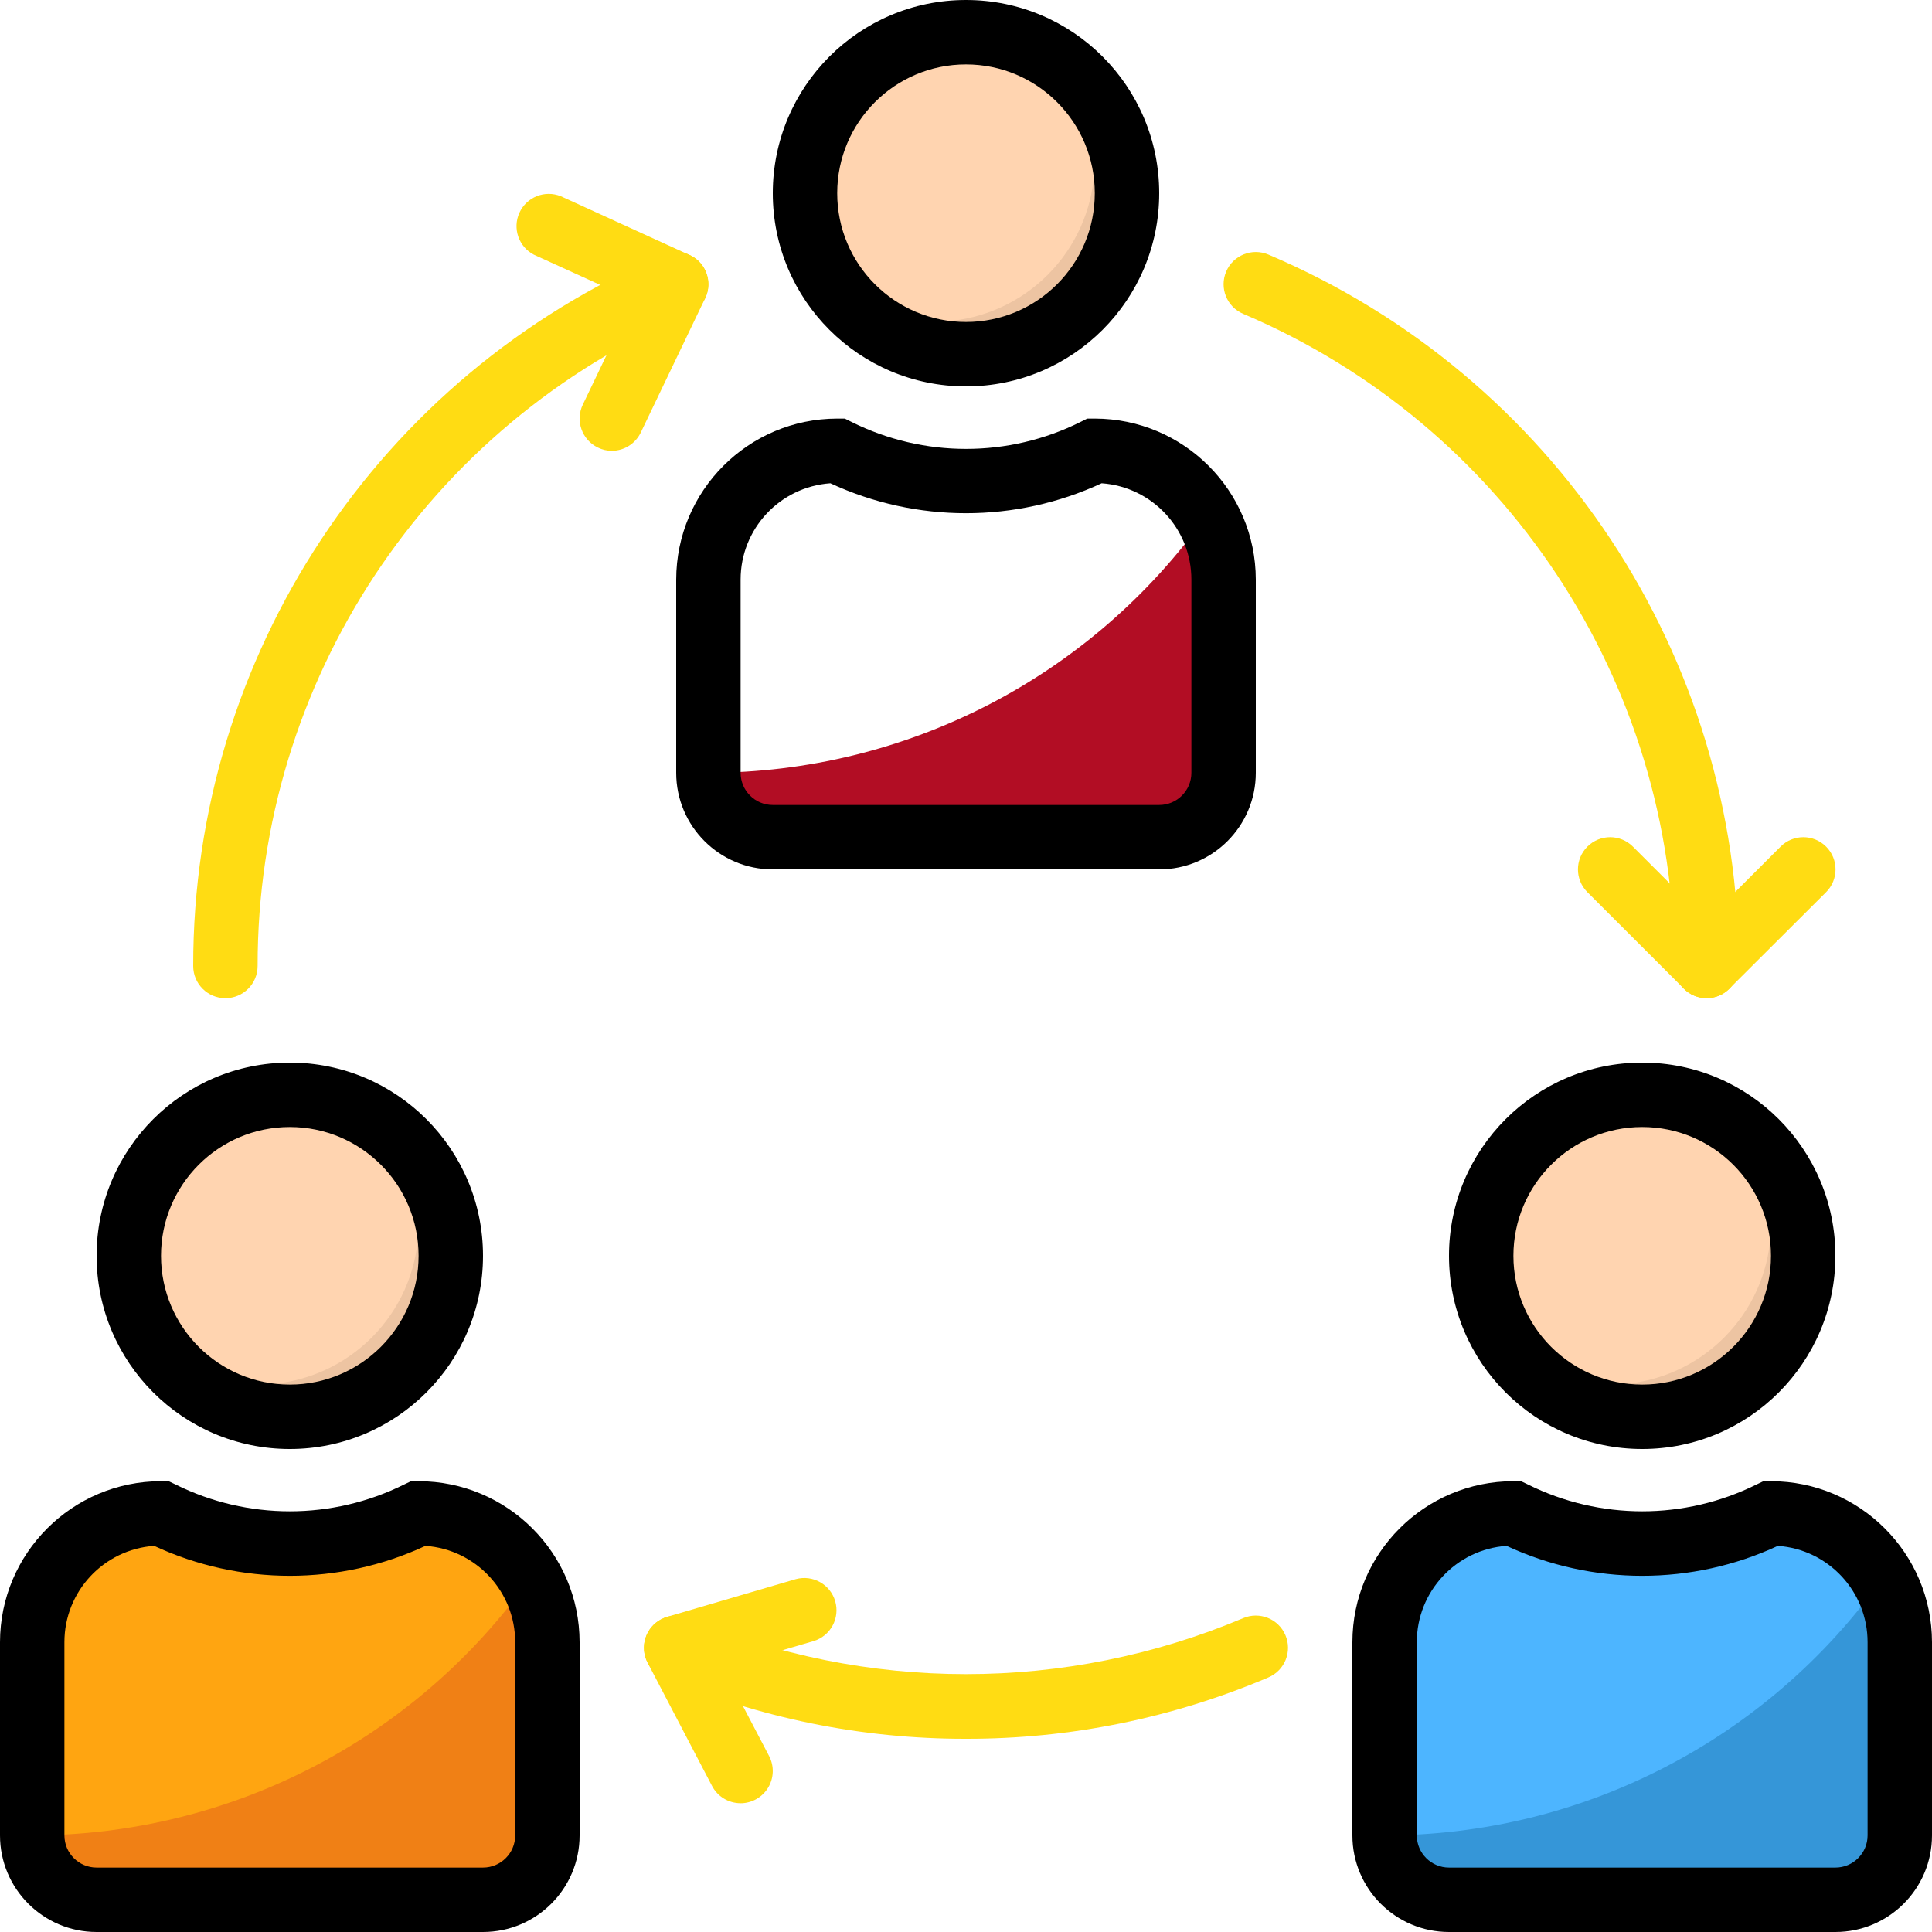
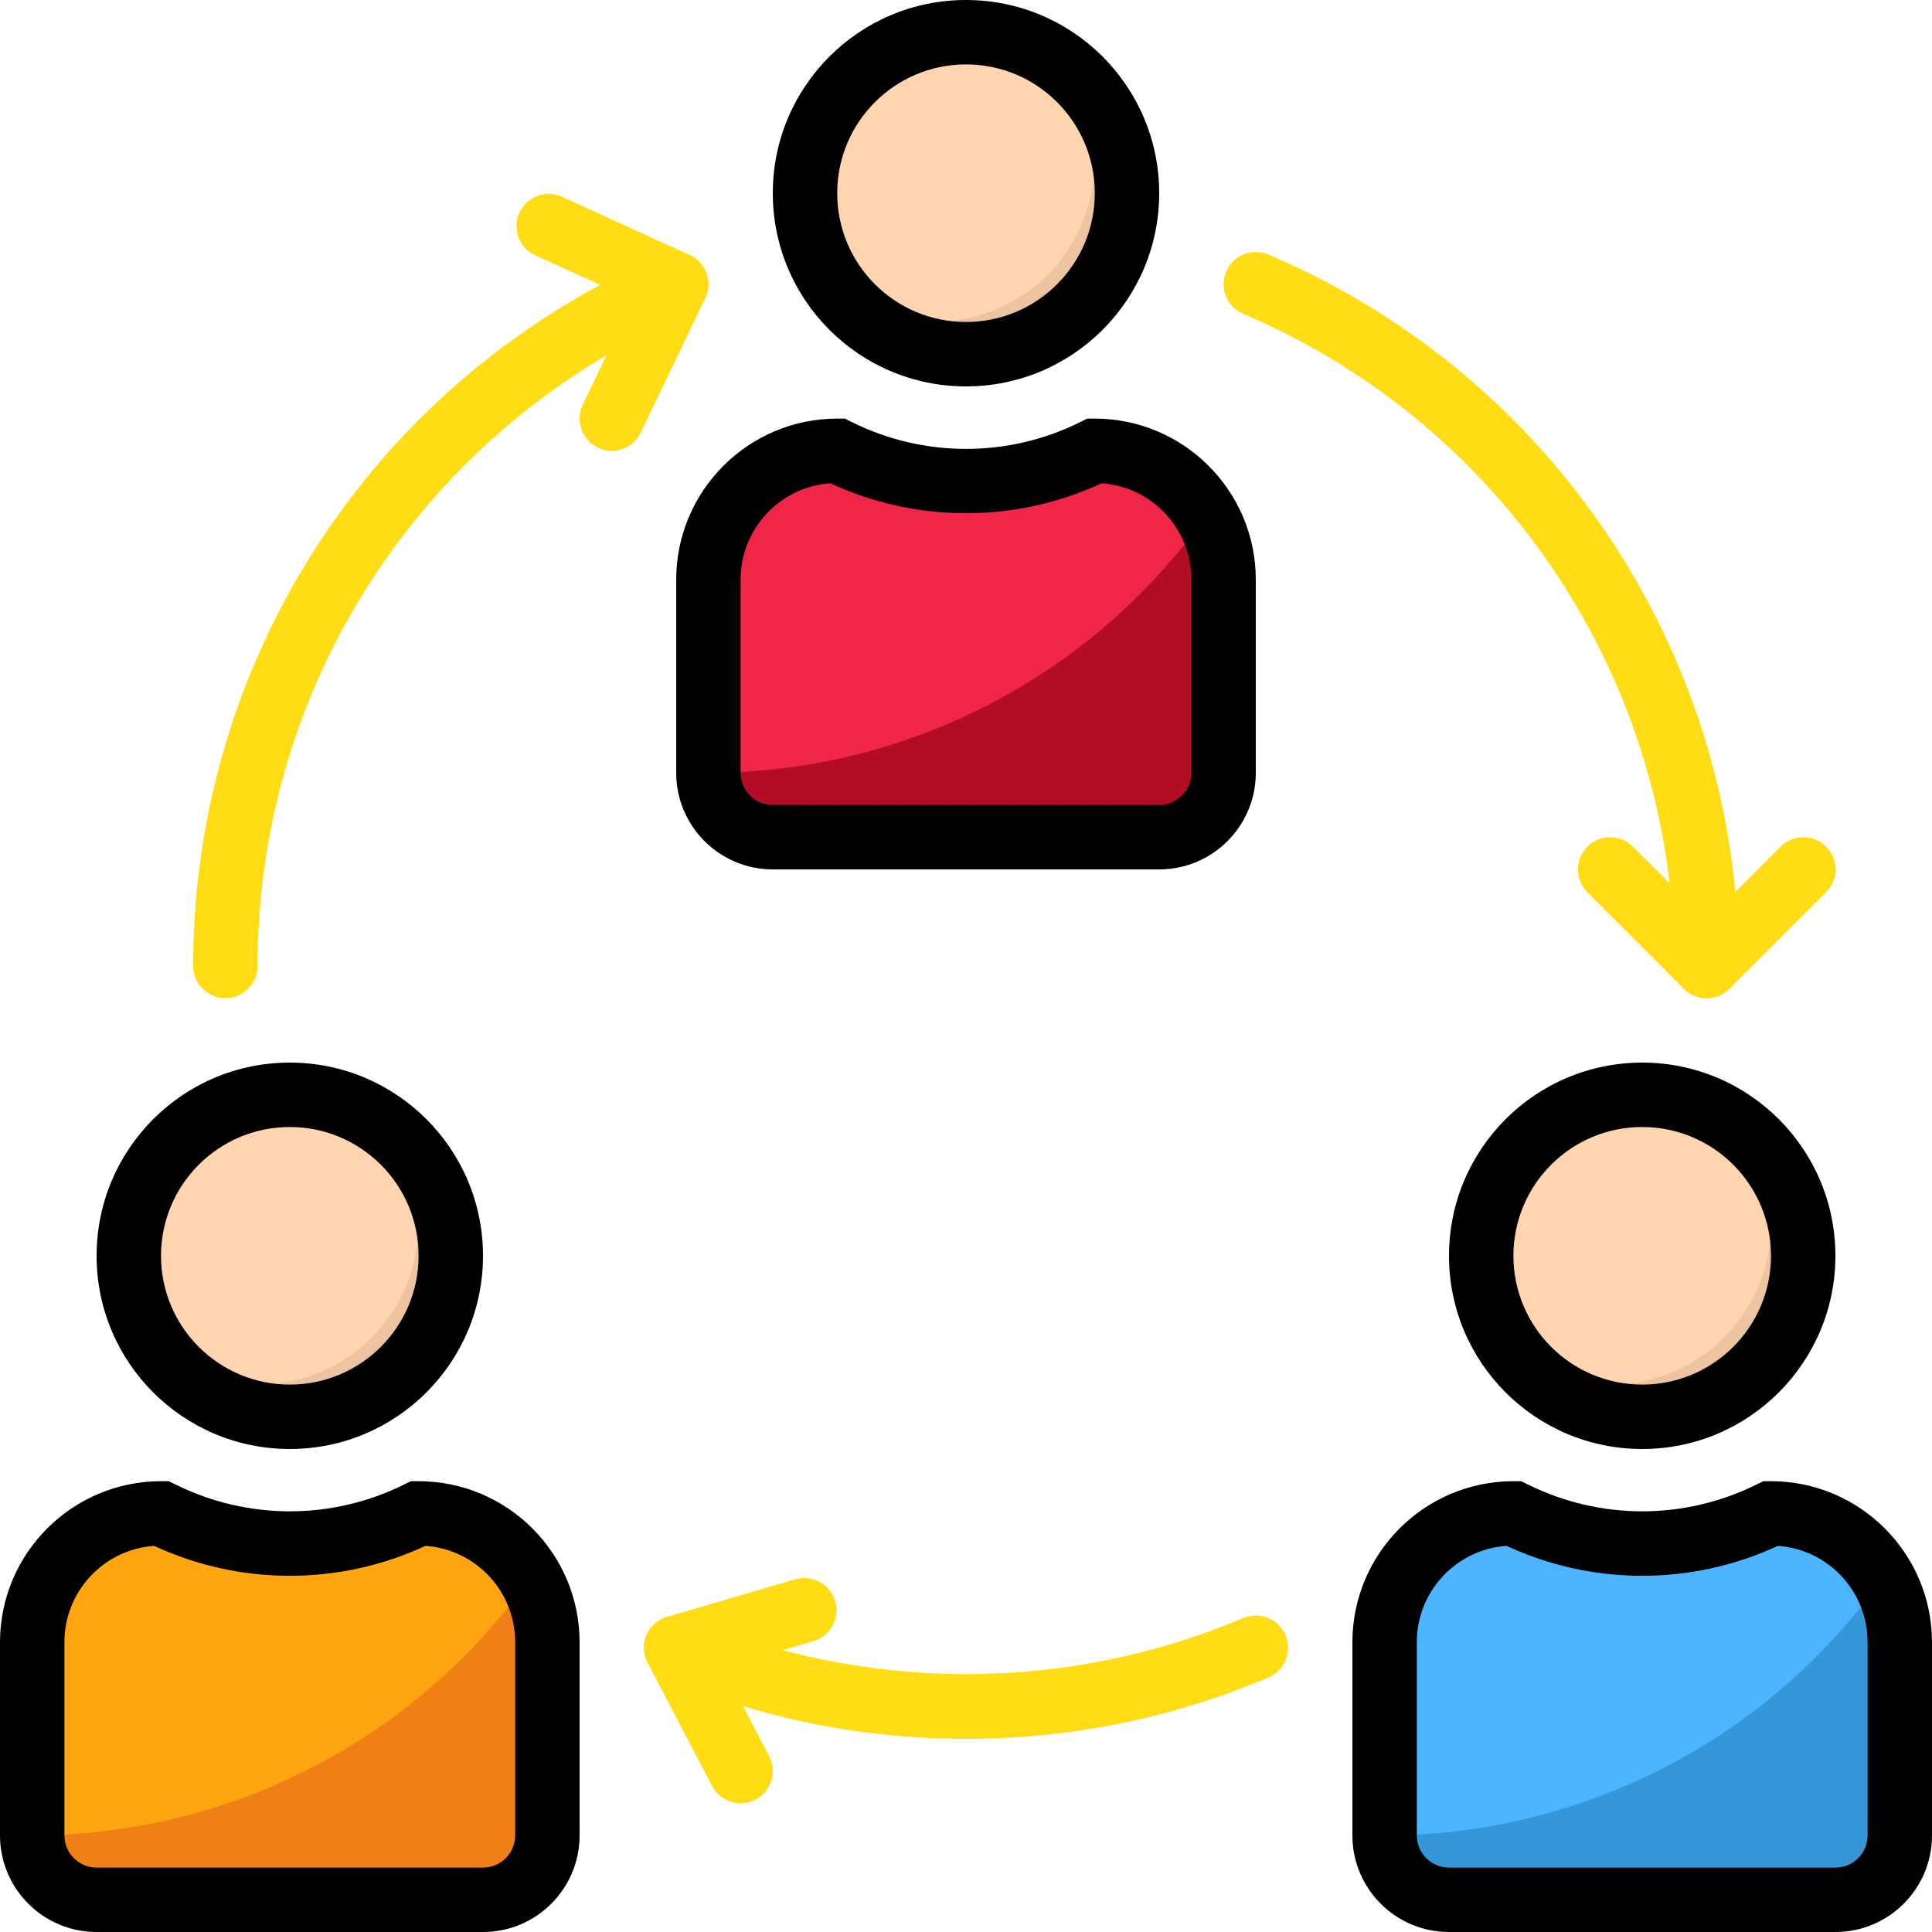
<svg xmlns="http://www.w3.org/2000/svg" viewBox="0 0 512 512">
  <defs>
-     <style>.cls-1{fill:#ffd4b0;}.cls-2{fill:#ffdc13;}.cls-3{fill:#edc4a2;}.cls-4{fill:#b20d24;}.cls-5{fill:#ffa511;}.cls-6{fill:#f08015;}.cls-7{fill:#4db5ff;}.cls-8{fill:#3596d8;}</style>
+     <style>.cls-1{fill:#ef2648;}.cls-2{fill:#ffd4b0;}.cls-3{fill:#ffdc13;}.cls-4{fill:#edc4a2;}.cls-5{fill:#b20d24;}.cls-6{fill:#ffa511;}.cls-7{fill:#f08015;}.cls-8{fill:#4db5ff;}.cls-9{fill:#3596d8;}</style>
  </defs>
  <g id="Layer_2" data-name="Layer 2">
    <g id="Capa_1" data-name="Capa 1">
-       <circle class="cls-1" cx="256" cy="51.2" r="42.67" />
-       <path class="cls-2" d="M59.73,264.53A8.53,8.53,0,0,1,51.2,256,204.61,204.61,0,0,1,175.85,67.47a8.53,8.53,0,0,1,6.7,15.7h0A187.56,187.56,0,0,0,68.27,256,8.54,8.54,0,0,1,59.73,264.53Z" />
-       <path class="cls-2" d="M452.27,264.53a8.54,8.54,0,0,1-8.54-8.53A187.56,187.56,0,0,0,329.45,83.17a8.53,8.53,0,0,1,6.7-15.7A204.61,204.61,0,0,1,460.8,256,8.53,8.53,0,0,1,452.27,264.53Z" />
-       <path class="cls-2" d="M256,460.8a203.86,203.86,0,0,1-80.15-16.27,8.53,8.53,0,1,1,6.7-15.7,189.25,189.25,0,0,0,146.9,0,8.53,8.53,0,1,1,6.7,15.7A203.86,203.86,0,0,1,256,460.8Z" />
-       <path class="cls-2" d="M196.27,477.87a8.52,8.52,0,0,1-7.58-4.59l-17.07-32.65a8.53,8.53,0,0,1,3.61-11.51,10,10,0,0,1,1.56-.64l34.14-10a8.54,8.54,0,0,1,4.79,16.39l-24.16,7.08,12.27,23.44a8.55,8.55,0,0,1-7.56,12.49Z" />
-       <path class="cls-2" d="M452.27,264.53a8.51,8.51,0,0,1-6-2.5l-25.6-25.6a8.53,8.53,0,0,1,12.07-12.06l19.57,19.56,19.56-19.56a8.53,8.53,0,0,1,12.07,12.06L458.3,262A8.49,8.49,0,0,1,452.27,264.53Z" />
-       <path class="cls-2" d="M162.13,119.47a8.25,8.25,0,0,1-3.68-.86,8.53,8.53,0,0,1-4-11.38l13.31-27.77L141.53,67.52A8.54,8.54,0,0,1,148.62,52l34.13,15.59a8.54,8.54,0,0,1,4.18,11.33l-.05.1-17.07,35.61A8.54,8.54,0,0,1,162.13,119.47Z" />
-       <path class="cls-3" d="M281.5,17.17A42.49,42.49,0,0,1,222,76.7,42.55,42.55,0,1,0,281.5,17.17Z" />
-       <circle class="cls-1" cx="435.2" cy="332.8" r="42.67" />
-       <path class="cls-3" d="M460.7,298.77a42.49,42.49,0,0,1-59.53,59.53,42.55,42.55,0,1,0,59.53-59.53Z" />
-       <circle class="cls-1" cx="76.8" cy="332.8" r="42.67" />
-       <path class="cls-3" d="M102.3,298.77A42.49,42.49,0,0,1,42.77,358.3a42.55,42.55,0,1,0,59.53-59.53Z" />
-       <path class="cls-4" d="M187.73,204.8a17.07,17.07,0,0,0,17.07,17.07H307.2a17.07,17.07,0,0,0,17.07-17.07V153.6a33.73,33.73,0,0,0-4.64-16.88A161.81,161.81,0,0,1,187.73,204.8Z" />
-       <path class="cls-5" d="M8.53,486.4V435.2a34.14,34.14,0,0,1,34.14-34.13h0a76.33,76.33,0,0,0,68.26,0h0a34.14,34.14,0,0,1,34.14,34.13v51.2A17.07,17.07,0,0,1,128,503.47H25.6A17.07,17.07,0,0,1,8.53,486.4Z" />
-       <path class="cls-6" d="M8.53,486.4A17.07,17.07,0,0,0,25.6,503.47H128a17.07,17.07,0,0,0,17.07-17.07V435.2a33.73,33.73,0,0,0-4.64-16.88A161.81,161.81,0,0,1,8.53,486.4Z" />
-       <path class="cls-7" d="M366.93,486.4V435.2a34.14,34.14,0,0,1,34.14-34.13h0a76.33,76.33,0,0,0,68.26,0h0a34.14,34.14,0,0,1,34.14,34.13v51.2a17.07,17.07,0,0,1-17.07,17.07H384A17.07,17.07,0,0,1,366.93,486.4Z" />
-       <path class="cls-8" d="M366.93,486.4A17.07,17.07,0,0,0,384,503.47H486.4a17.07,17.07,0,0,0,17.07-17.07V435.2a33.73,33.73,0,0,0-4.64-16.88A161.81,161.81,0,0,1,366.93,486.4Z" />
+       <path class="cls-1" d="M187.73,204.8V153.6a34.14,34.14,0,0,1,34.14-34.13h0a76.33,76.33,0,0,0,68.26,0h0a34.14,34.14,0,0,1,34.14,34.13v51.2a17.07,17.07,0,0,1-17.07,17.07H204.8A17.07,17.07,0,0,1,187.73,204.8Z" />
+       <circle class="cls-2" cx="256" cy="51.2" r="42.67" />
+       <path class="cls-3" d="M59.73,264.53A8.53,8.53,0,0,1,51.2,256,204.61,204.61,0,0,1,175.85,67.47a8.53,8.53,0,0,1,6.7,15.7h0A187.56,187.56,0,0,0,68.27,256,8.54,8.54,0,0,1,59.73,264.53Z" />
+       <path class="cls-3" d="M452.27,264.53a8.54,8.54,0,0,1-8.54-8.53A187.56,187.56,0,0,0,329.45,83.17a8.53,8.53,0,0,1,6.7-15.7A204.61,204.61,0,0,1,460.8,256,8.53,8.53,0,0,1,452.27,264.53Z" />
+       <path class="cls-3" d="M256,460.8a203.86,203.86,0,0,1-80.15-16.27,8.53,8.53,0,1,1,6.7-15.7,189.25,189.25,0,0,0,146.9,0,8.53,8.53,0,1,1,6.7,15.7A203.86,203.86,0,0,1,256,460.8Z" />
+       <path class="cls-3" d="M196.27,477.87a8.52,8.52,0,0,1-7.58-4.59l-17.07-32.65a8.53,8.53,0,0,1,3.61-11.51,10,10,0,0,1,1.56-.64l34.14-10a8.54,8.54,0,0,1,4.79,16.39l-24.16,7.08,12.27,23.44a8.55,8.55,0,0,1-7.56,12.49Z" />
+       <path class="cls-3" d="M452.27,264.53a8.51,8.51,0,0,1-6-2.5l-25.6-25.6a8.53,8.53,0,0,1,12.07-12.06l19.57,19.56,19.56-19.56a8.53,8.53,0,0,1,12.07,12.06L458.3,262A8.49,8.49,0,0,1,452.27,264.53Z" />
+       <path class="cls-3" d="M162.13,119.47a8.25,8.25,0,0,1-3.68-.86,8.53,8.53,0,0,1-4-11.38l13.31-27.77L141.53,67.52A8.54,8.54,0,0,1,148.62,52l34.13,15.59a8.54,8.54,0,0,1,4.18,11.33l-.05.1-17.07,35.61A8.54,8.54,0,0,1,162.13,119.47Z" />
+       <path class="cls-4" d="M281.5,17.17A42.49,42.49,0,0,1,222,76.7,42.55,42.55,0,1,0,281.5,17.17Z" />
+       <circle class="cls-2" cx="435.2" cy="332.8" r="42.67" />
+       <path class="cls-4" d="M460.7,298.77a42.49,42.49,0,0,1-59.53,59.53,42.55,42.55,0,1,0,59.53-59.53Z" />
+       <circle class="cls-2" cx="76.8" cy="332.8" r="42.67" />
+       <path class="cls-4" d="M102.3,298.77A42.49,42.49,0,0,1,42.77,358.3a42.55,42.55,0,1,0,59.53-59.53Z" />
+       <path class="cls-5" d="M187.73,204.8a17.07,17.07,0,0,0,17.07,17.07H307.2a17.07,17.07,0,0,0,17.07-17.07V153.6a33.73,33.73,0,0,0-4.64-16.88A161.81,161.81,0,0,1,187.73,204.8Z" />
+       <path class="cls-6" d="M8.53,486.4V435.2a34.14,34.14,0,0,1,34.14-34.13h0a76.33,76.33,0,0,0,68.26,0h0a34.14,34.14,0,0,1,34.14,34.13v51.2A17.07,17.07,0,0,1,128,503.47H25.6A17.07,17.07,0,0,1,8.53,486.4Z" />
+       <path class="cls-7" d="M8.53,486.4A17.07,17.07,0,0,0,25.6,503.47H128a17.07,17.07,0,0,0,17.07-17.07V435.2a33.73,33.73,0,0,0-4.64-16.88A161.81,161.81,0,0,1,8.53,486.4Z" />
+       <path class="cls-8" d="M366.93,486.4V435.2a34.14,34.14,0,0,1,34.14-34.13h0a76.33,76.33,0,0,0,68.26,0h0a34.14,34.14,0,0,1,34.14,34.13v51.2a17.07,17.07,0,0,1-17.07,17.07H384A17.07,17.07,0,0,1,366.93,486.4Z" />
+       <path class="cls-9" d="M366.93,486.4A17.07,17.07,0,0,0,384,503.47H486.4a17.07,17.07,0,0,0,17.07-17.07V435.2a33.73,33.73,0,0,0-4.64-16.88A161.81,161.81,0,0,1,366.93,486.4Z" />
      <path d="M307.2,51.2A51.2,51.2,0,1,0,256,102.4,51.2,51.2,0,0,0,307.2,51.2Zm-85.33,0A34.13,34.13,0,1,1,256,85.33,34.13,34.13,0,0,1,221.87,51.2Z" />
      <path d="M179.2,153.6v51.2a25.6,25.6,0,0,0,25.6,25.6H307.2a25.6,25.6,0,0,0,25.6-25.6V153.6a42.72,42.72,0,0,0-42.67-42.67h-2l-1.8.9a68,68,0,0,1-60.64,0l-1.8-.9h-2A42.72,42.72,0,0,0,179.2,153.6Zm17.07,0a25.59,25.59,0,0,1,23.78-25.53,85.4,85.4,0,0,0,71.9,0,25.59,25.59,0,0,1,23.78,25.53v51.2a8.53,8.53,0,0,1-8.53,8.53H204.8a8.53,8.53,0,0,1-8.53-8.53Z" />
      <path d="M435.2,281.6a51.2,51.2,0,1,0,51.2,51.2A51.2,51.2,0,0,0,435.2,281.6Zm0,85.33a34.13,34.13,0,1,1,34.13-34.13A34.13,34.13,0,0,1,435.2,366.93Z" />
      <path d="M469.33,392.53h-2l-1.8.86a68.07,68.07,0,0,1-60.64,0l-1.8-.86h-2A42.72,42.72,0,0,0,358.4,435.2v51.2A25.6,25.6,0,0,0,384,512H486.4A25.6,25.6,0,0,0,512,486.4V435.2A42.72,42.72,0,0,0,469.33,392.53Zm25.6,93.87a8.53,8.53,0,0,1-8.53,8.53H384a8.53,8.53,0,0,1-8.53-8.53V435.2a25.59,25.59,0,0,1,23.78-25.53,85.4,85.4,0,0,0,71.9,0,25.59,25.59,0,0,1,23.78,25.53Z" />
      <path d="M76.8,281.6A51.2,51.2,0,1,0,128,332.8,51.2,51.2,0,0,0,76.8,281.6Zm0,85.33a34.13,34.13,0,1,1,34.13-34.13A34.13,34.13,0,0,1,76.8,366.93Z" />
      <path d="M25.6,512H128a25.6,25.6,0,0,0,25.6-25.6V435.2a42.72,42.72,0,0,0-42.67-42.67h-2l-1.8.86a68.07,68.07,0,0,1-60.64,0l-1.8-.86h-2A42.72,42.72,0,0,0,0,435.2v51.2A25.6,25.6,0,0,0,25.6,512Zm-8.53-76.8a25.59,25.59,0,0,1,23.78-25.53,85.4,85.4,0,0,0,71.9,0,25.59,25.59,0,0,1,23.78,25.53v51.2a8.53,8.53,0,0,1-8.53,8.53H25.6a8.53,8.53,0,0,1-8.53-8.53Z" />
    </g>
  </g>
</svg>
